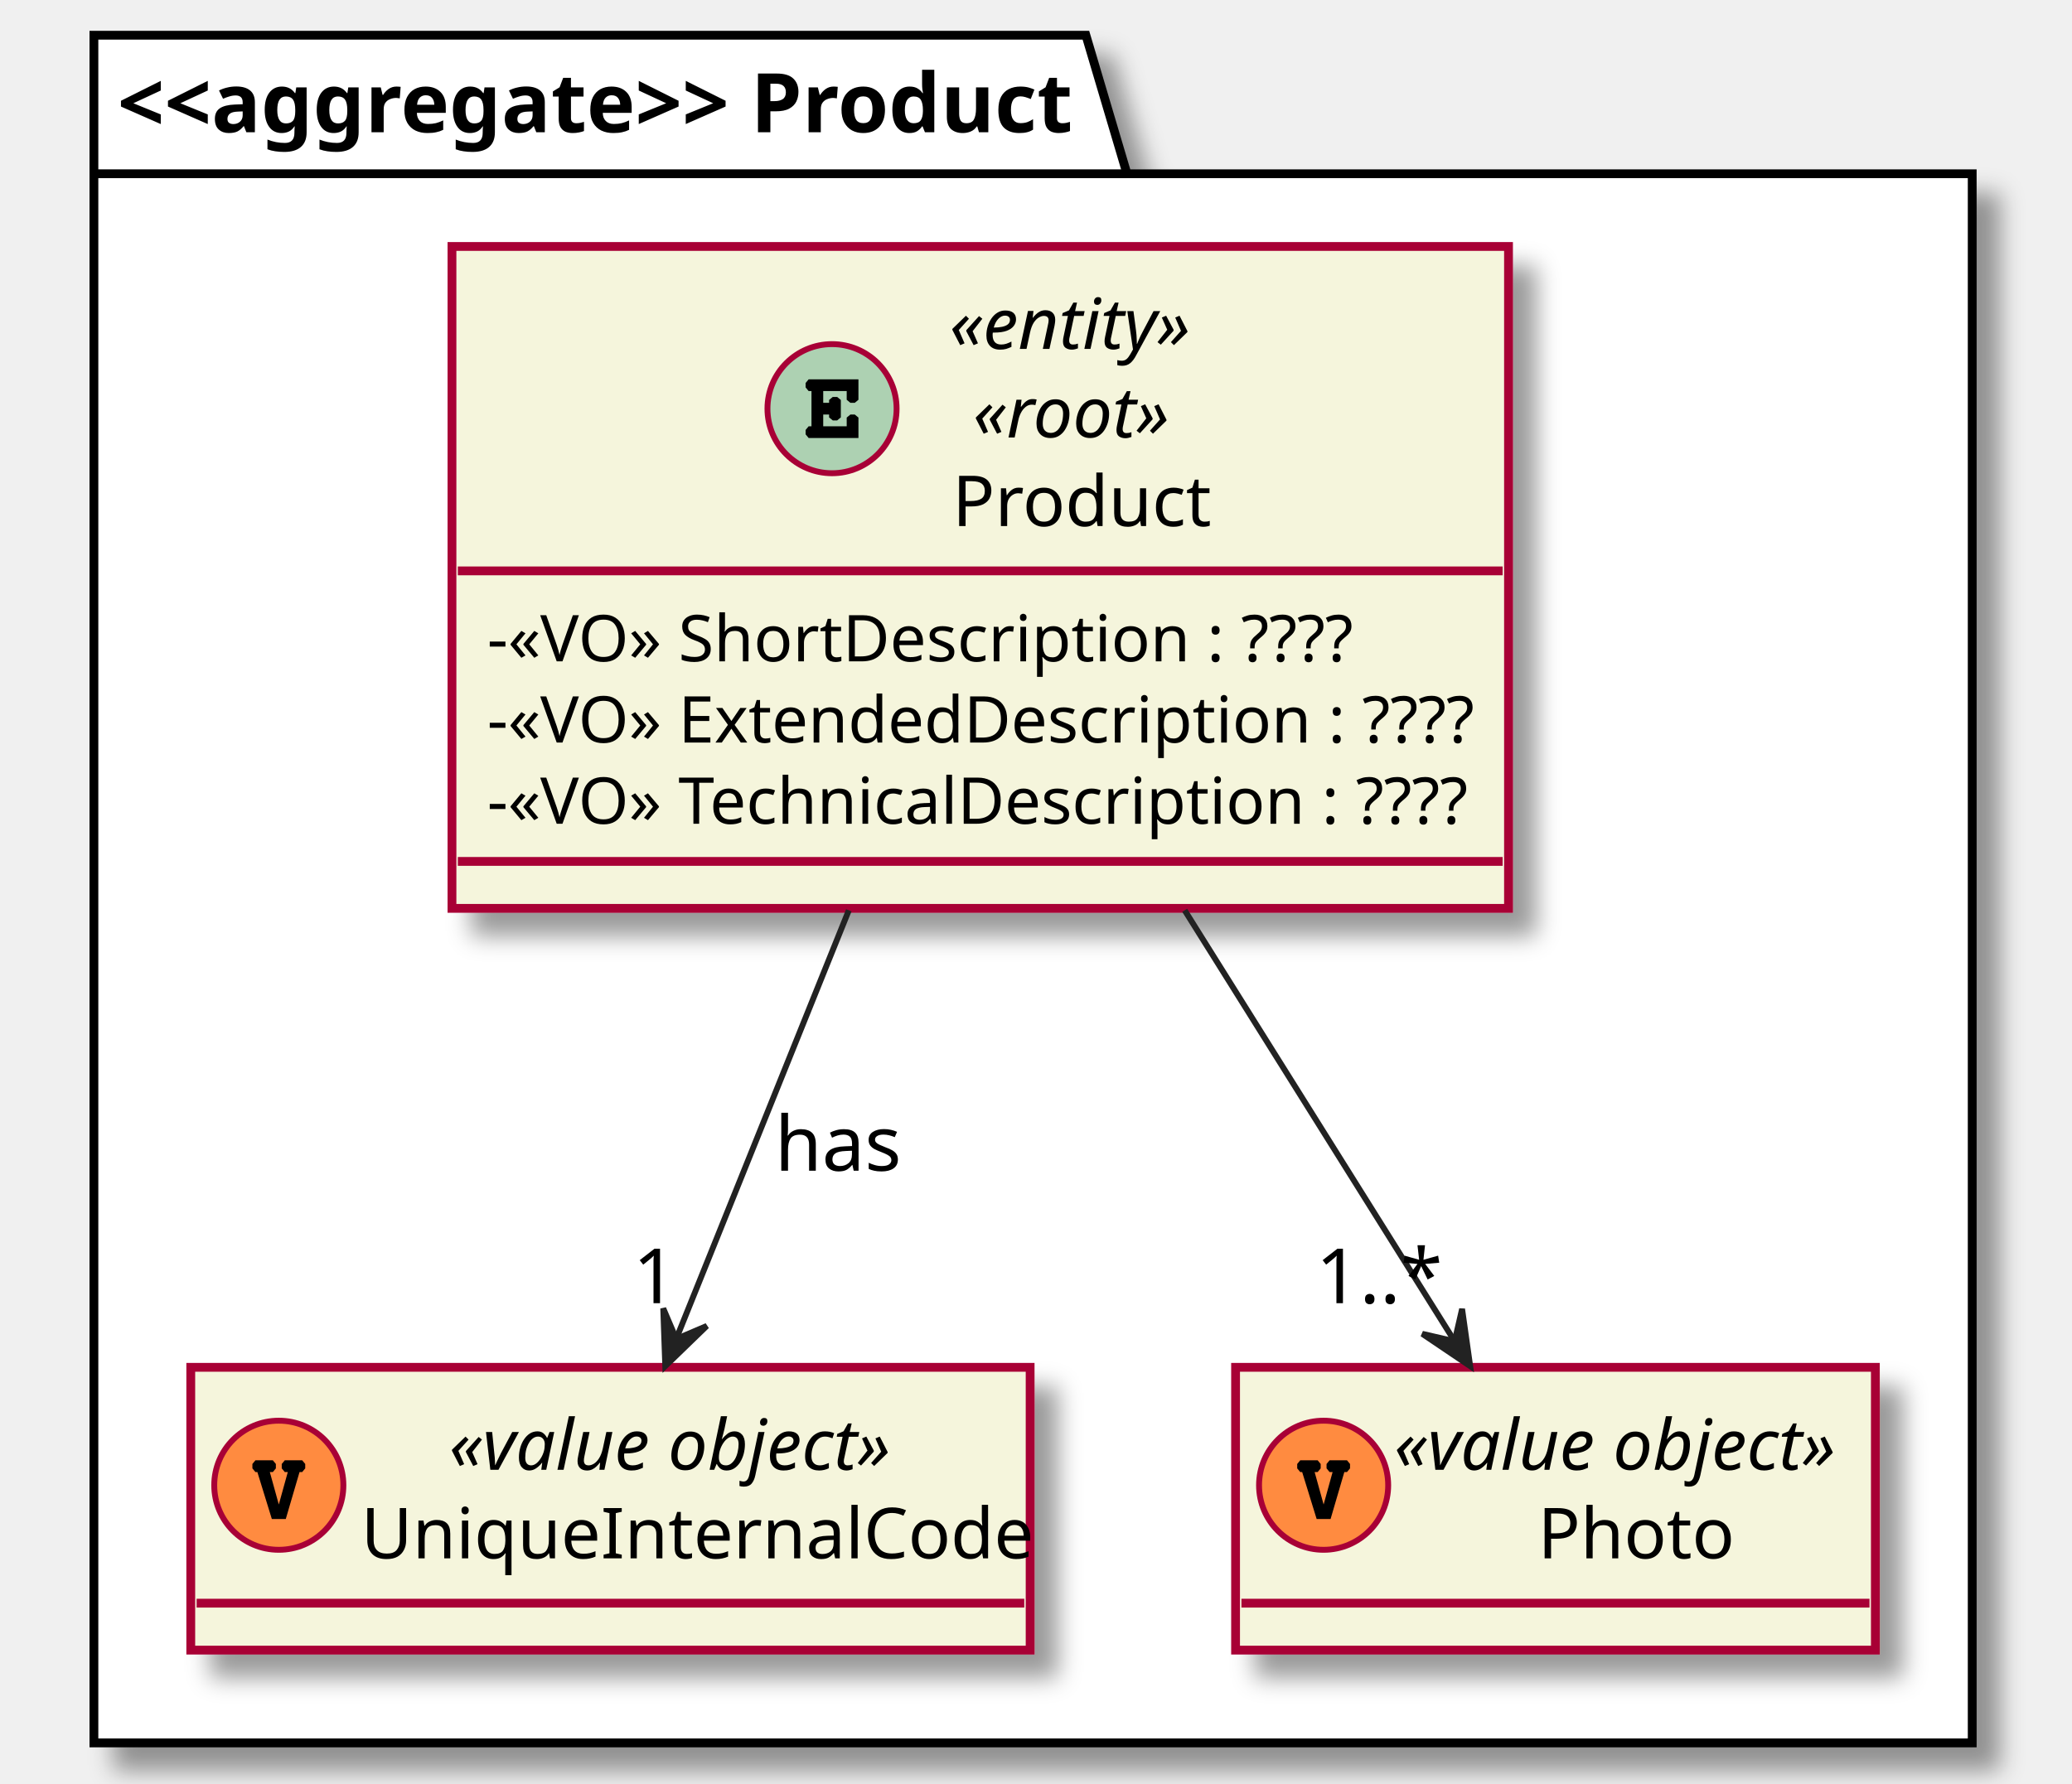
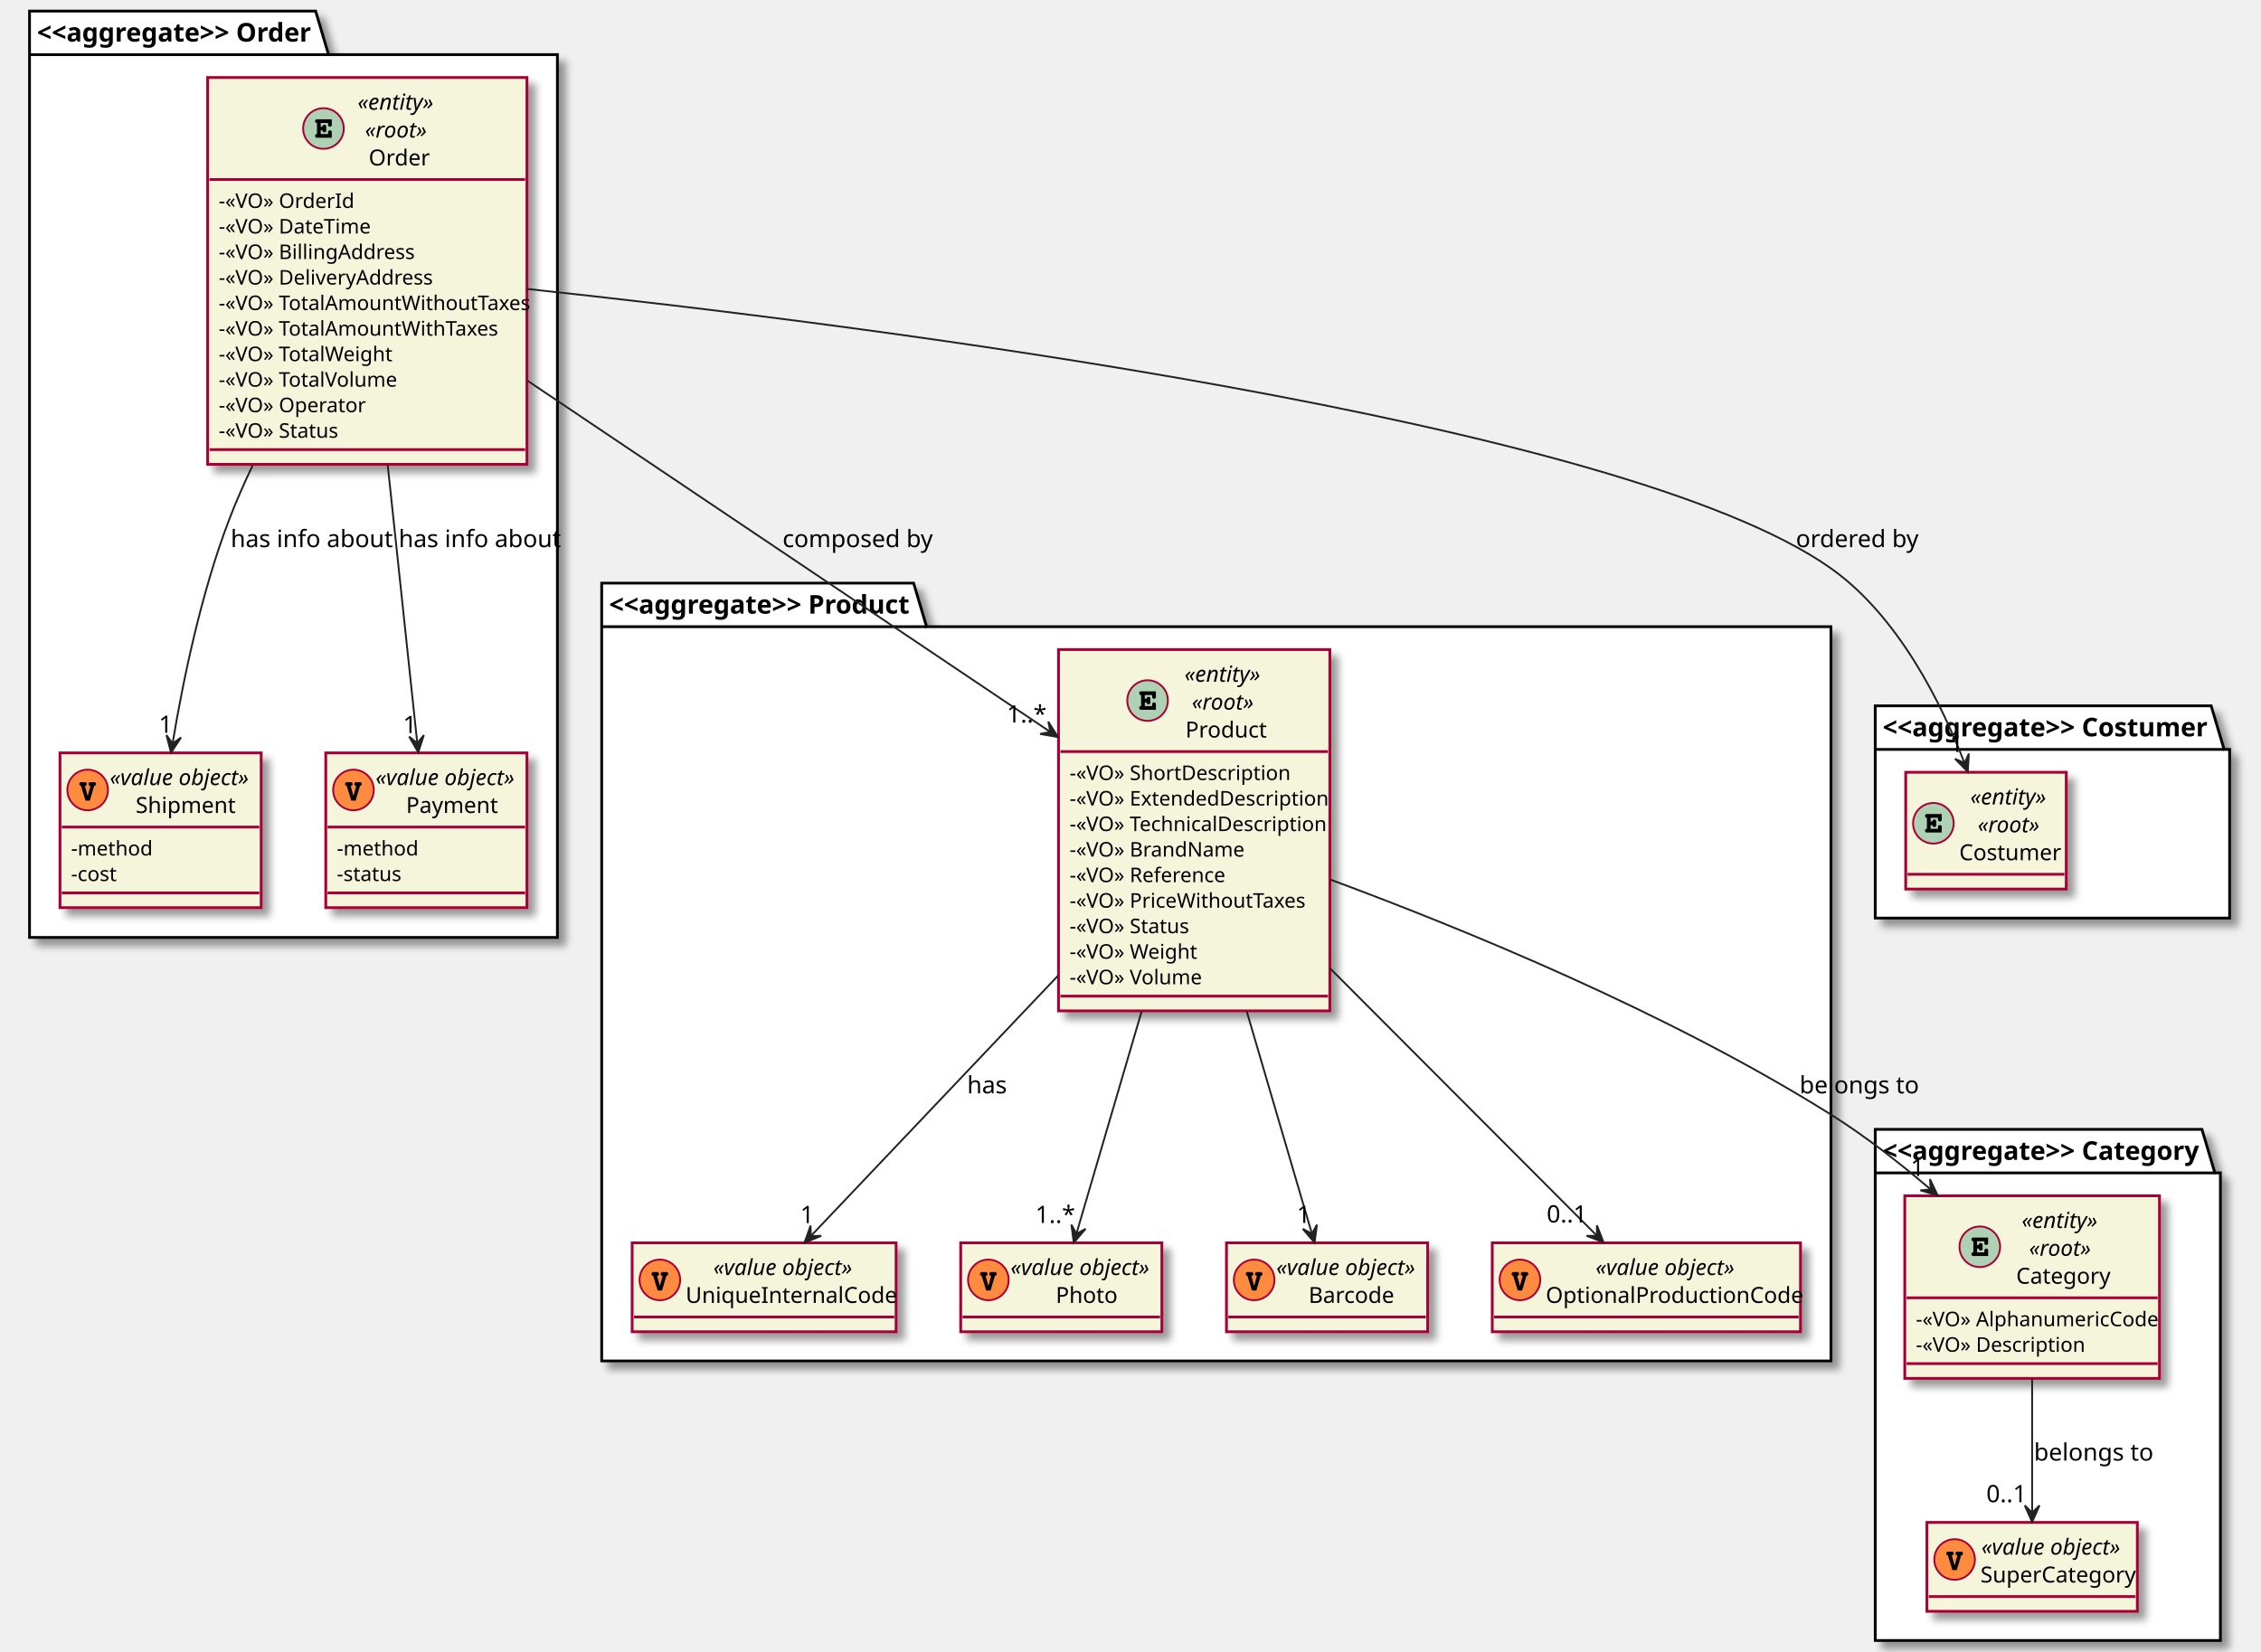
- <svg xmlns="http://www.w3.org/2000/svg" contentScriptType="application/ecmascript" contentStyleType="text/css" height="304px" preserveAspectRatio="none" style="width:353px;height:304px;" version="1.1" viewBox="0 0 353 304" width="353px" zoomAndPan="magnify">
+ <svg xmlns="http://www.w3.org/2000/svg" contentScriptType="application/ecmascript" contentStyleType="text/css" height="537.6px" preserveAspectRatio="none" style="width:735px;height:537px;" version="1.1" viewBox="0 0 735 537" width="735px" zoomAndPan="magnify">
  <defs>
-     <filter height="300%" id="f1txo6muoe4wqa" width="300%" x="-1" y="-1">
-       <feGaussianBlur result="blurOut" stdDeviation="2.0" />
+     <filter height="300%" id="f122rplu92x7py" width="300%" x="-1" y="-1">
+       <feGaussianBlur result="blurOut" stdDeviation="1.2" />
      <feColorMatrix in="blurOut" result="blurOut2" type="matrix" values="0 0 0 0 0 0 0 0 0 0 0 0 0 0 0 0 0 0 .4 0" />
-       <feOffset dx="4.0" dy="4.0" in="blurOut2" result="blurOut3" />
+       <feOffset dx="2.4" dy="2.4" in="blurOut2" result="blurOut3" />
      <feBlend in="SourceGraphic" in2="blurOut3" mode="normal" />
    </filter>
  </defs>
  <g>
-     <polygon fill="#FFFFFF" filter="url(#f1txo6muoe4wqa)" points="16,6,185,6,192,29.609,336,29.609,336,297,16,297,16,6" style="stroke:#000000;stroke-width:1.5;" />
-     <line style="stroke:#000000;stroke-width:1.5;" x1="16" x2="192" y1="29.609" y2="29.609" />
-     <text fill="#000000" font-family="sans-serif" font-size="14" font-weight="bold" lengthAdjust="spacing" textLength="163" x="20" y="22.533">&lt;&lt;aggregate&gt;&gt; Product</text>
-     <rect codeLine="17" fill="#F5F5DC" filter="url(#f1txo6muoe4wqa)" height="112.789" id="Product" style="stroke:#A80036;stroke-width:1.5;" width="180" x="77" y="42" />
-     <ellipse cx="141.75" cy="69.641" fill="#ADD1B2" rx="11" ry="11" style="stroke:#A80036;stroke-width:1.0;" />
-     <path d="M140.25,70.641 L140.25,72.641 L144.25,72.641 L144.25,71.641 L144.25,71.156 L144.875,70.641 L145.25,70.641 L145.625,70.641 L146.25,71.156 L146.25,71.641 L146.25,74.641 L138.25,74.641 L137.766,74.641 L137.25,74.016 L137.25,73.641 L137.25,73.266 L137.766,72.641 L138.25,72.641 L138.25,72.641 L138.25,66.641 L138.25,66.641 L137.766,66.641 L137.25,66.016 L137.25,65.641 L137.25,65.266 L137.766,64.641 L138.25,64.641 L146.25,64.641 L146.25,67.641 L146.25,68.125 L145.625,68.641 L145.25,68.641 L144.875,68.641 L144.25,68.125 L144.25,67.641 L144.25,66.641 L140.25,66.641 L140.25,68.641 L141.25,68.641 L141.25,68.156 L141.25,68.156 L141.875,67.641 L142.25,67.641 L142.625,67.641 L143.25,68.156 L143.25,68.641 L143.25,70.641 L143.25,71.125 L142.625,71.641 L142.625,71.641 L142.25,71.641 L141.875,71.641 L141.25,71.125 L141.25,71.125 L141.25,70.641 L140.25,70.641 Z " fill="#000000" />
-     <text fill="#000000" font-family="sans-serif" font-size="12" font-style="italic" lengthAdjust="spacing" textLength="43" x="161.75" y="59.457">«entity»</text>
-     <text fill="#000000" font-family="sans-serif" font-size="12" font-style="italic" lengthAdjust="spacing" textLength="35" x="165.75" y="74.551">«root»</text>
-     <text fill="#000000" font-family="sans-serif" font-size="12" lengthAdjust="spacing" textLength="42" x="162.25" y="89.644">Product</text>
-     <line style="stroke:#A80036;stroke-width:1.5;" x1="78" x2="256" y1="97.281" y2="97.281" />
-     <text fill="#000000" font-family="sans-serif" font-size="11" lengthAdjust="spacing" textLength="148" x="83" y="112.7">-«VO» ShortDescription : ????</text>
-     <text fill="#000000" font-family="sans-serif" font-size="11" lengthAdjust="spacing" textLength="167" x="83" y="126.536">-«VO» ExtendedDescription : ????</text>
-     <text fill="#000000" font-family="sans-serif" font-size="11" lengthAdjust="spacing" textLength="168" x="83" y="140.372">-«VO» TechnicalDescription : ????</text>
-     <line style="stroke:#A80036;stroke-width:1.5;" x1="78" x2="256" y1="146.789" y2="146.789" />
-     <rect codeLine="27" fill="#F5F5DC" filter="url(#f1txo6muoe4wqa)" height="48.188" id="UniqueInternalCode" style="stroke:#A80036;stroke-width:1.5;" width="143" x="32.5" y="233" />
-     <ellipse cx="47.5" cy="253.094" fill="#FF8B40" rx="11" ry="11" style="stroke:#A80036;stroke-width:1.0;" />
-     <path d="M47.5,256.375 L49.031,250.844 L49.031,250.844 L48.516,250.844 L48,250.219 L48,249.844 L48,249.469 L48.516,248.844 L49.031,248.844 L50.906,248.844 L51.484,248.844 L52,249.469 L52,249.844 L52,250.219 L51.484,250.844 L51.484,250.844 L51.031,250.844 L48.688,258.844 L46.312,258.844 L43.844,250.844 L43.516,250.844 L43.516,250.844 L43,250.219 L43,249.844 L43,249.469 L43.516,248.844 L44.094,248.844 L45.969,248.844 L46.484,248.844 L47,249.469 L47,249.844 L47,250.219 L46.484,250.844 L45.969,250.844 L45.969,250.844 L47.5,256.375 Z " fill="#000000" />
-     <text fill="#000000" font-family="sans-serif" font-size="12" font-style="italic" lengthAdjust="spacing" textLength="81" x="76.5" y="250.457">«value object»</text>
-     <text fill="#000000" font-family="sans-serif" font-size="12" lengthAdjust="spacing" textLength="111" x="61.5" y="265.551">UniqueInternalCode</text>
-     <line style="stroke:#A80036;stroke-width:1.5;" x1="33.5" x2="174.5" y1="273.188" y2="273.188" />
-     <rect codeLine="28" fill="#F5F5DC" filter="url(#f1txo6muoe4wqa)" height="48.188" id="Photo" style="stroke:#A80036;stroke-width:1.5;" width="109" x="210.5" y="233" />
-     <ellipse cx="225.5" cy="253.094" fill="#FF8B40" rx="11" ry="11" style="stroke:#A80036;stroke-width:1.0;" />
-     <path d="M225.5,256.375 L227.031,250.844 L227.031,250.844 L226.516,250.844 L226,250.219 L226,249.844 L226,249.469 L226.516,248.844 L227.031,248.844 L228.906,248.844 L229.484,248.844 L230,249.469 L230,249.844 L230,250.219 L229.484,250.844 L229.484,250.844 L229.031,250.844 L226.688,258.844 L224.312,258.844 L221.844,250.844 L221.516,250.844 L221.516,250.844 L221,250.219 L221,249.844 L221,249.469 L221.516,248.844 L222.094,248.844 L223.969,248.844 L224.484,248.844 L225,249.469 L225,249.844 L225,250.219 L224.484,250.844 L223.969,250.844 L223.969,250.844 L225.5,256.375 Z " fill="#000000" />
-     <text fill="#000000" font-family="sans-serif" font-size="12" font-style="italic" lengthAdjust="spacing" textLength="81" x="237.5" y="250.457">«value object»</text>
-     <text fill="#000000" font-family="sans-serif" font-size="12" lengthAdjust="spacing" textLength="32" x="262" y="265.551">Photo</text>
-     <line style="stroke:#A80036;stroke-width:1.5;" x1="211.5" x2="318.5" y1="273.188" y2="273.188" />
-     <path codeLine="30" d="M144.61,155.12 C134.66,179.84 123.38,207.87 115.23,228.09 " fill="none" id="Product-to-UniqueInternalCode" style="stroke:#222222;stroke-width:1.0;" />
-     <polygon fill="#222222" points="113.34,232.8,120.415,225.948,115.209,228.163,112.995,222.957,113.34,232.8" style="stroke:#222222;stroke-width:1.0;" />
-     <text fill="#000000" font-family="sans-serif" font-size="13" lengthAdjust="spacing" textLength="21" x="132" y="199.495">has</text>
-     <text fill="#000000" font-family="sans-serif" font-size="13" lengthAdjust="spacing" textLength="7" x="107.837" y="222.065">1</text>
-     <path codeLine="31" d="M201.83,155.12 C217.38,179.95 235.01,208.1 247.69,228.35 " fill="none" id="Product-to-Photo" style="stroke:#222222;stroke-width:1.0;" />
-     <polygon fill="#222222" points="250.47,232.8,249.092,223.048,247.82,228.56,242.308,227.288,250.47,232.8" style="stroke:#222222;stroke-width:1.0;" />
-     <text fill="#000000" font-family="sans-serif" font-size="13" lengthAdjust="spacing" textLength="20" x="224.184" y="222.065">1..*</text>
+     <polygon fill="#FFFFFF" filter="url(#f122rplu92x7py)" points="195.6,189.6,297,189.6,301.2,203.766,595.2,203.766,595.2,442.5,195.6,442.5,195.6,189.6" style="stroke:#000000;stroke-width:0.9;" />
+     <line style="stroke:#000000;stroke-width:0.9;" x1="195.6" x2="301.2" y1="203.766" y2="203.766" />
+     <text fill="#000000" font-family="sans-serif" font-size="8.4" font-weight="bold" lengthAdjust="spacing" textLength="97.8" x="198" y="199.52">&lt;&lt;aggregate&gt;&gt; Product</text>
+     <polygon fill="#FFFFFF" filter="url(#f122rplu92x7py)" points="609.6,367.2,715.8,367.2,720,381.366,721.8,381.366,721.8,533.4,609.6,533.4,609.6,367.2" style="stroke:#000000;stroke-width:0.9;" />
+     <line style="stroke:#000000;stroke-width:0.9;" x1="609.6" x2="720" y1="381.366" y2="381.366" />
+     <text fill="#000000" font-family="sans-serif" font-size="8.4" font-weight="bold" lengthAdjust="spacing" textLength="102.6" x="612" y="377.12">&lt;&lt;aggregate&gt;&gt; Category</text>
+     <polygon fill="#FFFFFF" filter="url(#f122rplu92x7py)" points="9.6,3.6,102.6,3.6,106.8,17.766,181.2,17.766,181.2,304.8,9.6,304.8,9.6,3.6" style="stroke:#000000;stroke-width:0.9;" />
+     <line style="stroke:#000000;stroke-width:0.9;" x1="9.6" x2="106.8" y1="17.766" y2="17.766" />
+     <text fill="#000000" font-family="sans-serif" font-size="8.4" font-weight="bold" lengthAdjust="spacing" textLength="89.4" x="12" y="13.52">&lt;&lt;aggregate&gt;&gt; Order</text>
+     <polygon fill="#FFFFFF" filter="url(#f122rplu92x7py)" points="609.6,229.5,718.8,229.5,723,243.666,724.8,243.666,724.8,298.5,609.6,298.5,609.6,229.5" style="stroke:#000000;stroke-width:0.9;" />
+     <line style="stroke:#000000;stroke-width:0.9;" x1="609.6" x2="723" y1="243.666" y2="243.666" />
+     <text fill="#000000" font-family="sans-serif" font-size="8.4" font-weight="bold" lengthAdjust="spacing" textLength="105.6" x="612" y="239.42">&lt;&lt;aggregate&gt;&gt; Costumer</text>
+     <rect codeLine="36" fill="#F5F5DC" filter="url(#f122rplu92x7py)" height="117.483" id="Product" style="stroke:#A80036;stroke-width:0.9;" width="88.2" x="344.1" y="211.2" />
+     <ellipse cx="373.05" cy="227.784" fill="#ADD1B2" rx="6.6" ry="6.6" style="stroke:#A80036;stroke-width:0.6;" />
+     <path d="M372.15,228.384 L372.15,229.584 L374.55,229.584 L374.55,228.984 L374.55,228.694 L374.925,228.384 L375.15,228.384 L375.375,228.384 L375.75,228.694 L375.75,228.984 L375.75,230.784 L370.95,230.784 L370.659,230.784 L370.35,230.409 L370.35,230.184 L370.35,229.959 L370.659,229.584 L370.95,229.584 L370.95,229.584 L370.95,225.984 L370.95,225.984 L370.659,225.984 L370.35,225.609 L370.35,225.384 L370.35,225.159 L370.659,224.784 L370.95,224.784 L375.75,224.784 L375.75,226.584 L375.75,226.875 L375.375,227.184 L375.15,227.184 L374.925,227.184 L374.55,226.875 L374.55,226.584 L374.55,225.984 L372.15,225.984 L372.15,227.184 L372.75,227.184 L372.75,226.894 L372.75,226.894 L373.125,226.584 L373.35,226.584 L373.575,226.584 L373.95,226.894 L373.95,227.184 L373.95,228.384 L373.95,228.675 L373.575,228.984 L373.575,228.984 L373.35,228.984 L373.125,228.984 L372.75,228.675 L372.75,228.675 L372.75,228.384 L372.15,228.384 Z " fill="#000000" />
+     <text fill="#000000" font-family="sans-serif" font-size="7.2" font-style="italic" lengthAdjust="spacing" textLength="25.8" x="385.05" y="221.674">«entity»</text>
+     <text fill="#000000" font-family="sans-serif" font-size="7.2" font-style="italic" lengthAdjust="spacing" textLength="21" x="387.45" y="230.731">«root»</text>
+     <text fill="#000000" font-family="sans-serif" font-size="7.2" lengthAdjust="spacing" textLength="25.2" x="385.35" y="239.787">Product</text>
+     <line style="stroke:#A80036;stroke-width:0.9;" x1="344.7" x2="431.7" y1="244.369" y2="244.369" />
+     <text fill="#000000" font-family="sans-serif" font-size="6.6" lengthAdjust="spacing" textLength="69" x="347.7" y="253.62">-«VO» ShortDescription</text>
+     <text fill="#000000" font-family="sans-serif" font-size="6.6" lengthAdjust="spacing" textLength="80.4" x="347.7" y="261.922">-«VO» ExtendedDescription</text>
+     <text fill="#000000" font-family="sans-serif" font-size="6.6" lengthAdjust="spacing" textLength="81" x="347.7" y="270.223">-«VO» TechnicalDescription</text>
+     <text fill="#000000" font-family="sans-serif" font-size="6.6" lengthAdjust="spacing" textLength="54.6" x="347.7" y="278.525">-«VO» BrandName</text>
+     <text fill="#000000" font-family="sans-serif" font-size="6.6" lengthAdjust="spacing" textLength="51.6" x="347.7" y="286.826">-«VO» Reference</text>
+     <text fill="#000000" font-family="sans-serif" font-size="6.6" lengthAdjust="spacing" textLength="75" x="347.7" y="295.128">-«VO» PriceWithoutTaxes</text>
+     <text fill="#000000" font-family="sans-serif" font-size="6.6" lengthAdjust="spacing" textLength="39.6" x="347.7" y="303.43">-«VO» Status</text>
+     <text fill="#000000" font-family="sans-serif" font-size="6.6" lengthAdjust="spacing" textLength="40.8" x="347.7" y="311.731">-«VO» Weight</text>
+     <text fill="#000000" font-family="sans-serif" font-size="6.6" lengthAdjust="spacing" textLength="42.6" x="347.7" y="320.033">-«VO» Volume</text>
+     <line style="stroke:#A80036;stroke-width:0.9;" x1="344.7" x2="431.7" y1="323.883" y2="323.883" />
+     <rect codeLine="48" fill="#F5F5DC" filter="url(#f122rplu92x7py)" height="28.913" id="UniqueInternalCode" style="stroke:#A80036;stroke-width:0.9;" width="85.8" x="205.5" y="404.1" />
+     <ellipse cx="214.5" cy="416.156" fill="#FF8B40" rx="6.6" ry="6.6" style="stroke:#A80036;stroke-width:0.6;" />
+     <path d="M214.5,418.125 L215.419,414.806 L215.419,414.806 L215.109,414.806 L214.8,414.431 L214.8,414.206 L214.8,413.981 L215.109,413.606 L215.419,413.606 L216.544,413.606 L216.891,413.606 L217.2,413.981 L217.2,414.206 L217.2,414.431 L216.891,414.806 L216.891,414.806 L216.619,414.806 L215.213,419.606 L213.787,419.606 L212.306,414.806 L212.109,414.806 L212.109,414.806 L211.8,414.431 L211.8,414.206 L211.8,413.981 L212.109,413.606 L212.456,413.606 L213.581,413.606 L213.891,413.606 L214.2,413.981 L214.2,414.206 L214.2,414.431 L213.891,414.806 L213.581,414.806 L213.581,414.806 L214.5,418.125 Z " fill="#000000" />
+     <text fill="#000000" font-family="sans-serif" font-size="7.2" font-style="italic" lengthAdjust="spacing" textLength="48.6" x="231.9" y="414.574">«value object»</text>
+     <text fill="#000000" font-family="sans-serif" font-size="7.2" lengthAdjust="spacing" textLength="66.6" x="222.9" y="423.63">UniqueInternalCode</text>
+     <line style="stroke:#A80036;stroke-width:0.9;" x1="206.1" x2="290.7" y1="428.212" y2="428.212" />
+     <rect codeLine="49" fill="#F5F5DC" filter="url(#f122rplu92x7py)" height="28.913" id="Photo" style="stroke:#A80036;stroke-width:0.9;" width="65.4" x="312.3" y="404.1" />
+     <ellipse cx="321.3" cy="416.156" fill="#FF8B40" rx="6.6" ry="6.6" style="stroke:#A80036;stroke-width:0.6;" />
+     <path d="M321.3,418.125 L322.219,414.806 L322.219,414.806 L321.909,414.806 L321.6,414.431 L321.6,414.206 L321.6,413.981 L321.909,413.606 L322.219,413.606 L323.344,413.606 L323.691,413.606 L324,413.981 L324,414.206 L324,414.431 L323.691,414.806 L323.691,414.806 L323.419,414.806 L322.012,419.606 L320.587,419.606 L319.106,414.806 L318.909,414.806 L318.909,414.806 L318.6,414.431 L318.6,414.206 L318.6,413.981 L318.909,413.606 L319.256,413.606 L320.381,413.606 L320.691,413.606 L321,413.981 L321,414.206 L321,414.431 L320.691,414.806 L320.381,414.806 L320.381,414.806 L321.3,418.125 Z " fill="#000000" />
+     <text fill="#000000" font-family="sans-serif" font-size="7.2" font-style="italic" lengthAdjust="spacing" textLength="48.6" x="328.5" y="414.574">«value object»</text>
+     <text fill="#000000" font-family="sans-serif" font-size="7.2" lengthAdjust="spacing" textLength="19.2" x="343.2" y="423.63">Photo</text>
+     <line style="stroke:#A80036;stroke-width:0.9;" x1="312.9" x2="377.1" y1="428.212" y2="428.212" />
+     <rect codeLine="50" fill="#F5F5DC" filter="url(#f122rplu92x7py)" height="28.913" id="Barcode" style="stroke:#A80036;stroke-width:0.9;" width="65.4" x="398.7" y="404.1" />
+     <ellipse cx="407.7" cy="416.156" fill="#FF8B40" rx="6.6" ry="6.6" style="stroke:#A80036;stroke-width:0.6;" />
+     <path d="M407.7,418.125 L408.619,414.806 L408.619,414.806 L408.309,414.806 L408,414.431 L408,414.206 L408,413.981 L408.309,413.606 L408.619,413.606 L409.744,413.606 L410.091,413.606 L410.4,413.981 L410.4,414.206 L410.4,414.431 L410.091,414.806 L410.091,414.806 L409.819,414.806 L408.413,419.606 L406.988,419.606 L405.506,414.806 L405.309,414.806 L405.309,414.806 L405,414.431 L405,414.206 L405,413.981 L405.309,413.606 L405.656,413.606 L406.781,413.606 L407.091,413.606 L407.4,413.981 L407.4,414.206 L407.4,414.431 L407.091,414.806 L406.781,414.806 L406.781,414.806 L407.7,418.125 Z " fill="#000000" />
+     <text fill="#000000" font-family="sans-serif" font-size="7.2" font-style="italic" lengthAdjust="spacing" textLength="48.6" x="414.9" y="414.574">«value object»</text>
+     <text fill="#000000" font-family="sans-serif" font-size="7.2" lengthAdjust="spacing" textLength="27.6" x="425.4" y="423.63">Barcode</text>
+     <line style="stroke:#A80036;stroke-width:0.9;" x1="399.3" x2="463.5" y1="428.212" y2="428.212" />
+     <rect codeLine="51" fill="#F5F5DC" filter="url(#f122rplu92x7py)" height="28.913" id="OptionalProductionCode" style="stroke:#A80036;stroke-width:0.9;" width="100.2" x="485.1" y="404.1" />
+     <ellipse cx="494.1" cy="416.156" fill="#FF8B40" rx="6.6" ry="6.6" style="stroke:#A80036;stroke-width:0.6;" />
+     <path d="M494.1,418.125 L495.019,414.806 L495.019,414.806 L494.709,414.806 L494.4,414.431 L494.4,414.206 L494.4,413.981 L494.709,413.606 L495.019,413.606 L496.144,413.606 L496.491,413.606 L496.8,413.981 L496.8,414.206 L496.8,414.431 L496.491,414.806 L496.491,414.806 L496.219,414.806 L494.812,419.606 L493.387,419.606 L491.906,414.806 L491.709,414.806 L491.709,414.806 L491.4,414.431 L491.4,414.206 L491.4,413.981 L491.709,413.606 L492.056,413.606 L493.181,413.606 L493.491,413.606 L493.8,413.981 L493.8,414.206 L493.8,414.431 L493.491,414.806 L493.181,414.806 L493.181,414.806 L494.1,418.125 Z " fill="#000000" />
+     <text fill="#000000" font-family="sans-serif" font-size="7.2" font-style="italic" lengthAdjust="spacing" textLength="48.6" x="518.7" y="414.574">«value object»</text>
+     <text fill="#000000" font-family="sans-serif" font-size="7.2" lengthAdjust="spacing" textLength="81" x="502.5" y="423.63">OptionalProductionCode</text>
+     <line style="stroke:#A80036;stroke-width:0.9;" x1="485.7" x2="584.7" y1="428.212" y2="428.212" />
+     <rect codeLine="54" fill="#F5F5DC" filter="url(#f122rplu92x7py)" height="59.372" id="Category" style="stroke:#A80036;stroke-width:0.9;" width="82.8" x="619.2" y="388.8" />
+     <ellipse cx="643.59" cy="405.384" fill="#ADD1B2" rx="6.6" ry="6.6" style="stroke:#A80036;stroke-width:0.6;" />
+     <path d="M642.69,405.984 L642.69,407.184 L645.09,407.184 L645.09,406.584 L645.09,406.294 L645.465,405.984 L645.69,405.984 L645.915,405.984 L646.29,406.294 L646.29,406.584 L646.29,408.384 L641.49,408.384 L641.199,408.384 L640.89,408.009 L640.89,407.784 L640.89,407.559 L641.199,407.184 L641.49,407.184 L641.49,407.184 L641.49,403.584 L641.49,403.584 L641.199,403.584 L640.89,403.209 L640.89,402.984 L640.89,402.759 L641.199,402.384 L641.49,402.384 L646.29,402.384 L646.29,404.184 L646.29,404.475 L645.915,404.784 L645.69,404.784 L645.465,404.784 L645.09,404.475 L645.09,404.184 L645.09,403.584 L642.69,403.584 L642.69,404.784 L643.29,404.784 L643.29,404.494 L643.29,404.494 L643.665,404.184 L643.89,404.184 L644.115,404.184 L644.49,404.494 L644.49,404.784 L644.49,405.984 L644.49,406.275 L644.115,406.584 L644.115,406.584 L643.89,406.584 L643.665,406.584 L643.29,406.275 L643.29,406.275 L643.29,405.984 L642.69,405.984 Z " fill="#000000" />
+     <text fill="#000000" font-family="sans-serif" font-size="7.2" font-style="italic" lengthAdjust="spacing" textLength="25.8" x="657.21" y="399.274">«entity»</text>
+     <text fill="#000000" font-family="sans-serif" font-size="7.2" font-style="italic" lengthAdjust="spacing" textLength="21" x="659.61" y="408.33">«root»</text>
+     <text fill="#000000" font-family="sans-serif" font-size="7.2" lengthAdjust="spacing" textLength="29.4" x="655.41" y="417.387">Category</text>
+     <line style="stroke:#A80036;stroke-width:0.9;" x1="619.8" x2="701.4" y1="421.969" y2="421.969" />
+     <text fill="#000000" font-family="sans-serif" font-size="6.6" lengthAdjust="spacing" textLength="75.6" x="622.8" y="431.22">-«VO» AlphanumericCode</text>
+     <text fill="#000000" font-family="sans-serif" font-size="6.6" lengthAdjust="spacing" textLength="53.4" x="622.8" y="439.522">-«VO» Description</text>
+     <line style="stroke:#A80036;stroke-width:0.9;" x1="619.8" x2="701.4" y1="443.372" y2="443.372" />
+     <rect codeLine="59" fill="#F5F5DC" filter="url(#f122rplu92x7py)" height="28.913" id="SuperCategory" style="stroke:#A80036;stroke-width:0.9;" width="68.4" x="626.4" y="495" />
+     <ellipse cx="635.4" cy="507.056" fill="#FF8B40" rx="6.6" ry="6.6" style="stroke:#A80036;stroke-width:0.6;" />
+     <path d="M635.4,509.025 L636.319,505.706 L636.319,505.706 L636.009,505.706 L635.7,505.331 L635.7,505.106 L635.7,504.881 L636.009,504.506 L636.319,504.506 L637.444,504.506 L637.791,504.506 L638.1,504.881 L638.1,505.106 L638.1,505.331 L637.791,505.706 L637.791,505.706 L637.519,505.706 L636.112,510.506 L634.688,510.506 L633.206,505.706 L633.009,505.706 L633.009,505.706 L632.7,505.331 L632.7,505.106 L632.7,504.881 L633.009,504.506 L633.356,504.506 L634.481,504.506 L634.791,504.506 L635.1,504.881 L635.1,505.106 L635.1,505.331 L634.791,505.706 L634.481,505.706 L634.481,505.706 L635.4,509.025 Z " fill="#000000" />
+     <text fill="#000000" font-family="sans-serif" font-size="7.2" font-style="italic" lengthAdjust="spacing" textLength="48.6" x="644.1" y="505.474">«value object»</text>
+     <text fill="#000000" font-family="sans-serif" font-size="7.2" lengthAdjust="spacing" textLength="49.2" x="643.8" y="514.53">SuperCategory</text>
+     <line style="stroke:#A80036;stroke-width:0.9;" x1="627" x2="694.2" y1="519.112" y2="519.112" />
+     <rect codeLine="62" fill="#F5F5DC" filter="url(#f122rplu92x7py)" height="125.784" id="Order" style="stroke:#A80036;stroke-width:0.9;" width="103.8" x="67.5" y="25.2" />
+     <ellipse cx="105.15" cy="41.784" fill="#ADD1B2" rx="6.6" ry="6.6" style="stroke:#A80036;stroke-width:0.6;" />
+     <path d="M104.25,42.384 L104.25,43.584 L106.65,43.584 L106.65,42.984 L106.65,42.694 L107.025,42.384 L107.25,42.384 L107.475,42.384 L107.85,42.694 L107.85,42.984 L107.85,44.784 L103.05,44.784 L102.759,44.784 L102.45,44.409 L102.45,44.184 L102.45,43.959 L102.759,43.584 L103.05,43.584 L103.05,43.584 L103.05,39.984 L103.05,39.984 L102.759,39.984 L102.45,39.609 L102.45,39.384 L102.45,39.159 L102.759,38.784 L103.05,38.784 L107.85,38.784 L107.85,40.584 L107.85,40.875 L107.475,41.184 L107.25,41.184 L107.025,41.184 L106.65,40.875 L106.65,40.584 L106.65,39.984 L104.25,39.984 L104.25,41.184 L104.85,41.184 L104.85,40.894 L104.85,40.894 L105.225,40.584 L105.45,40.584 L105.675,40.584 L106.05,40.894 L106.05,41.184 L106.05,42.384 L106.05,42.675 L105.675,42.984 L105.675,42.984 L105.45,42.984 L105.225,42.984 L104.85,42.675 L104.85,42.675 L104.85,42.384 L104.25,42.384 Z " fill="#000000" />
+     <text fill="#000000" font-family="sans-serif" font-size="7.2" font-style="italic" lengthAdjust="spacing" textLength="25.8" x="116.25" y="35.674">«entity»</text>
+     <text fill="#000000" font-family="sans-serif" font-size="7.2" font-style="italic" lengthAdjust="spacing" textLength="21" x="118.65" y="44.73">«root»</text>
+     <text fill="#000000" font-family="sans-serif" font-size="7.2" lengthAdjust="spacing" textLength="18.6" x="119.85" y="53.787">Order</text>
+     <line style="stroke:#A80036;stroke-width:0.9;" x1="68.1" x2="170.7" y1="58.369" y2="58.369" />
+     <text fill="#000000" font-family="sans-serif" font-size="6.6" lengthAdjust="spacing" textLength="42.6" x="71.1" y="67.62">-«VO» OrderId</text>
+     <text fill="#000000" font-family="sans-serif" font-size="6.6" lengthAdjust="spacing" textLength="47.4" x="71.1" y="75.922">-«VO» DateTime</text>
+     <text fill="#000000" font-family="sans-serif" font-size="6.6" lengthAdjust="spacing" textLength="62.4" x="71.1" y="84.223">-«VO» BillingAddress</text>
+     <text fill="#000000" font-family="sans-serif" font-size="6.6" lengthAdjust="spacing" textLength="69.6" x="71.1" y="92.525">-«VO» DeliveryAddress</text>
+     <text fill="#000000" font-family="sans-serif" font-size="6.6" lengthAdjust="spacing" textLength="96.6" x="71.1" y="100.826">-«VO» TotalAmountWithoutTaxes</text>
+     <text fill="#000000" font-family="sans-serif" font-size="6.6" lengthAdjust="spacing" textLength="87.6" x="71.1" y="109.128">-«VO» TotalAmountWithTaxes</text>
+     <text fill="#000000" font-family="sans-serif" font-size="6.6" lengthAdjust="spacing" textLength="54.6" x="71.1" y="117.43">-«VO» TotalWeight</text>
+     <text fill="#000000" font-family="sans-serif" font-size="6.6" lengthAdjust="spacing" textLength="56.4" x="71.1" y="125.731">-«VO» TotalVolume</text>
+     <text fill="#000000" font-family="sans-serif" font-size="6.6" lengthAdjust="spacing" textLength="46.8" x="71.1" y="134.033">-«VO» Operator</text>
+     <text fill="#000000" font-family="sans-serif" font-size="6.6" lengthAdjust="spacing" textLength="39.6" x="71.1" y="142.334">-«VO» Status</text>
+     <line style="stroke:#A80036;stroke-width:0.9;" x1="68.1" x2="170.7" y1="146.184" y2="146.184" />
+     <rect codeLine="76" fill="#F5F5DC" filter="url(#f122rplu92x7py)" height="50.316" id="Shipment" style="stroke:#A80036;stroke-width:0.9;" width="65.4" x="19.5" y="244.8" />
+     <ellipse cx="28.5" cy="256.856" fill="#FF8B40" rx="6.6" ry="6.6" style="stroke:#A80036;stroke-width:0.6;" />
+     <path d="M28.5,258.825 L29.419,255.506 L29.419,255.506 L29.109,255.506 L28.8,255.131 L28.8,254.906 L28.8,254.681 L29.109,254.306 L29.419,254.306 L30.544,254.306 L30.891,254.306 L31.2,254.681 L31.2,254.906 L31.2,255.131 L30.891,255.506 L30.891,255.506 L30.619,255.506 L29.212,260.306 L27.788,260.306 L26.306,255.506 L26.109,255.506 L26.109,255.506 L25.8,255.131 L25.8,254.906 L25.8,254.681 L26.109,254.306 L26.456,254.306 L27.581,254.306 L27.891,254.306 L28.2,254.681 L28.2,254.906 L28.2,255.131 L27.891,255.506 L27.581,255.506 L27.581,255.506 L28.5,258.825 Z " fill="#000000" />
+     <text fill="#000000" font-family="sans-serif" font-size="7.2" font-style="italic" lengthAdjust="spacing" textLength="48.6" x="35.7" y="255.274">«value object»</text>
+     <text fill="#000000" font-family="sans-serif" font-size="7.2" lengthAdjust="spacing" textLength="31.8" x="44.1" y="264.33">Shipment</text>
+     <line style="stroke:#A80036;stroke-width:0.9;" x1="20.1" x2="84.3" y1="268.913" y2="268.913" />
+     <text fill="#000000" font-family="sans-serif" font-size="6.6" lengthAdjust="spacing" textLength="23.4" x="23.1" y="278.164">-method</text>
+     <text fill="#000000" font-family="sans-serif" font-size="6.6" lengthAdjust="spacing" textLength="15" x="23.1" y="286.465">-cost</text>
+     <line style="stroke:#A80036;stroke-width:0.9;" x1="20.1" x2="84.3" y1="290.316" y2="290.316" />
+     <rect codeLine="81" fill="#F5F5DC" filter="url(#f122rplu92x7py)" height="50.316" id="Payment" style="stroke:#A80036;stroke-width:0.9;" width="65.4" x="105.9" y="244.8" />
+     <ellipse cx="114.9" cy="256.856" fill="#FF8B40" rx="6.6" ry="6.6" style="stroke:#A80036;stroke-width:0.6;" />
+     <path d="M114.9,258.825 L115.819,255.506 L115.819,255.506 L115.509,255.506 L115.2,255.131 L115.2,254.906 L115.2,254.681 L115.509,254.306 L115.819,254.306 L116.944,254.306 L117.291,254.306 L117.6,254.681 L117.6,254.906 L117.6,255.131 L117.291,255.506 L117.291,255.506 L117.019,255.506 L115.612,260.306 L114.188,260.306 L112.706,255.506 L112.509,255.506 L112.509,255.506 L112.2,255.131 L112.2,254.906 L112.2,254.681 L112.509,254.306 L112.856,254.306 L113.981,254.306 L114.291,254.306 L114.6,254.681 L114.6,254.906 L114.6,255.131 L114.291,255.506 L113.981,255.506 L113.981,255.506 L114.9,258.825 Z " fill="#000000" />
+     <text fill="#000000" font-family="sans-serif" font-size="7.2" font-style="italic" lengthAdjust="spacing" textLength="48.6" x="122.1" y="255.274">«value object»</text>
+     <text fill="#000000" font-family="sans-serif" font-size="7.2" lengthAdjust="spacing" textLength="28.8" x="132" y="264.33">Payment</text>
+     <line style="stroke:#A80036;stroke-width:0.9;" x1="106.5" x2="170.7" y1="268.913" y2="268.913" />
+     <text fill="#000000" font-family="sans-serif" font-size="6.6" lengthAdjust="spacing" textLength="23.4" x="109.5" y="278.164">-method</text>
+     <text fill="#000000" font-family="sans-serif" font-size="6.6" lengthAdjust="spacing" textLength="20.4" x="109.5" y="286.465">-status</text>
+     <line style="stroke:#A80036;stroke-width:0.9;" x1="106.5" x2="170.7" y1="290.316" y2="290.316" />
+     <rect codeLine="86" fill="#F5F5DC" filter="url(#f122rplu92x7py)" height="37.969" id="Costumer" style="stroke:#A80036;stroke-width:0.9;" width="52.2" x="619.5" y="251.1" />
+     <ellipse cx="628.5" cy="267.684" fill="#ADD1B2" rx="6.6" ry="6.6" style="stroke:#A80036;stroke-width:0.6;" />
+     <path d="M627.6,268.284 L627.6,269.484 L630,269.484 L630,268.884 L630,268.594 L630.375,268.284 L630.6,268.284 L630.825,268.284 L631.2,268.594 L631.2,268.884 L631.2,270.684 L626.4,270.684 L626.109,270.684 L625.8,270.309 L625.8,270.084 L625.8,269.859 L626.109,269.484 L626.4,269.484 L626.4,269.484 L626.4,265.884 L626.4,265.884 L626.109,265.884 L625.8,265.509 L625.8,265.284 L625.8,265.059 L626.109,264.684 L626.4,264.684 L631.2,264.684 L631.2,266.484 L631.2,266.775 L630.825,267.084 L630.6,267.084 L630.375,267.084 L630,266.775 L630,266.484 L630,265.884 L627.6,265.884 L627.6,267.084 L628.2,267.084 L628.2,266.794 L628.2,266.794 L628.575,266.484 L628.8,266.484 L629.025,266.484 L629.4,266.794 L629.4,267.084 L629.4,268.284 L629.4,268.575 L629.025,268.884 L629.025,268.884 L628.8,268.884 L628.575,268.884 L628.2,268.575 L628.2,268.575 L628.2,268.284 L627.6,268.284 Z " fill="#000000" />
+     <text fill="#000000" font-family="sans-serif" font-size="7.2" font-style="italic" lengthAdjust="spacing" textLength="25.8" x="640.5" y="261.574">«entity»</text>
+     <text fill="#000000" font-family="sans-serif" font-size="7.2" font-style="italic" lengthAdjust="spacing" textLength="21" x="642.9" y="270.63">«root»</text>
+     <text fill="#000000" font-family="sans-serif" font-size="7.2" lengthAdjust="spacing" textLength="33" x="636.9" y="279.687">Costumer</text>
+     <line style="stroke:#A80036;stroke-width:0.9;" x1="620.1" x2="671.1" y1="284.269" y2="284.269" />
+     <path codeLine="88" d="M343.968,317.208 C316.524,346.122 282.954,381.492 263.784,401.688 " fill="none" id="Product-to-UniqueInternalCode" style="stroke:#222222;stroke-width:0.6;" />
+     <polygon fill="#222222" points="261.522,404.076,266.98,401.811,263.587,401.9,263.498,398.507,261.522,404.076" style="stroke:#222222;stroke-width:0.6;" />
+     <text fill="#000000" font-family="sans-serif" font-size="7.8" lengthAdjust="spacing" textLength="12.6" x="314.4" y="355.497">has</text>
+     <text fill="#000000" font-family="sans-serif" font-size="7.8" lengthAdjust="spacing" textLength="4.2" x="260.146" y="397.659">1</text>
+     <path codeLine="89" d="M371.124,328.818 C363.504,354.816 355.086,383.502 349.926,401.112 " fill="none" id="Product-to-Photo" style="stroke:#222222;stroke-width:0.6;" />
+     <polygon fill="#222222" points="349.062,404.052,352.894,399.554,349.912,401.175,348.291,398.193,349.062,404.052" style="stroke:#222222;stroke-width:0.6;" />
+     <text fill="#000000" font-family="sans-serif" font-size="7.8" lengthAdjust="spacing" textLength="12" x="336.565" y="397.629">1..*</text>
+     <path codeLine="90" d="M405.276,328.818 C412.896,354.816 421.314,383.502 426.474,401.112 " fill="none" id="Product-to-Barcode" style="stroke:#222222;stroke-width:0.6;" />
+     <polygon fill="#222222" points="427.338,404.052,428.109,398.193,426.488,401.175,423.506,399.554,427.338,404.052" style="stroke:#222222;stroke-width:0.6;" />
+     <text fill="#000000" font-family="sans-serif" font-size="7.8" lengthAdjust="spacing" textLength="4.2" x="421.559" y="397.629">1</text>
+     <path codeLine="91" d="M432.306,314.796 C461.598,344.148 498.348,380.976 519.06,401.73 " fill="none" id="Product-to-OptionalProductionCode" style="stroke:#222222;stroke-width:0.6;" />
+     <polygon fill="#222222" points="521.262,403.932,519.13,398.421,519.136,401.815,515.742,401.822,521.262,403.932" style="stroke:#222222;stroke-width:0.6;" />
+     <text fill="#000000" font-family="sans-serif" font-size="7.8" lengthAdjust="spacing" textLength="13.2" x="502.799" y="397.479">0..1</text>
+     <path codeLine="92" d="M432.444,285.99 C475.65,301.974 542.424,329.274 595.2,362.4 C606.306,369.372 617.508,378.108 627.426,386.58 " fill="none" id="Product-to-Category" style="stroke:#222222;stroke-width:0.6;" />
+     <polygon fill="#222222" points="629.916,388.722,627.388,383.381,627.642,386.765,624.257,387.019,629.916,388.722" style="stroke:#222222;stroke-width:0.6;" />
+     <text fill="#000000" font-family="sans-serif" font-size="7.8" lengthAdjust="spacing" textLength="36" x="585" y="355.497">belongs to</text>
+     <text fill="#000000" font-family="sans-serif" font-size="7.8" lengthAdjust="spacing" textLength="4.2" x="621.106" y="382.373">1</text>
+     <path codeLine="94" d="M660.6,448.224 C660.6,462.654 660.6,479.574 660.6,491.856 " fill="none" id="Category-to-SuperCategory" style="stroke:#222222;stroke-width:0.6;" />
+     <polygon fill="#222222" points="660.6,494.874,663,489.474,660.6,491.874,658.2,489.474,660.6,494.874" style="stroke:#222222;stroke-width:0.6;" />
+     <text fill="#000000" font-family="sans-serif" font-size="7.8" lengthAdjust="spacing" textLength="36" x="661.2" y="474.897">belongs to</text>
+     <text fill="#000000" font-family="sans-serif" font-size="7.8" lengthAdjust="spacing" textLength="13.2" x="645.709" y="488.431">0..1</text>
+     <path codeLine="96" d="M171.324,93.948 C280.038,105.558 527.166,136.608 595.2,184.8 C617.076,200.292 631.062,228.54 638.616,248.112 " fill="none" id="Order-to-Costumer" style="stroke:#222222;stroke-width:0.6;" />
+     <polygon fill="#222222" points="639.684,250.932,640.029,245.033,638.628,248.124,635.537,246.723,639.684,250.932" style="stroke:#222222;stroke-width:0.6;" />
+     <text fill="#000000" font-family="sans-serif" font-size="7.8" lengthAdjust="spacing" textLength="36.6" x="583.8" y="177.897">ordered by</text>
+     <text fill="#000000" font-family="sans-serif" font-size="7.8" lengthAdjust="spacing" textLength="4.2" x="633.831" y="244.511">1</text>
+     <path codeLine="97" d="M171.384,123.726 C220.638,156.822 293.946,206.07 341.412,237.966 " fill="none" id="Order-to-Product" style="stroke:#222222;stroke-width:0.6;" />
+     <polygon fill="#222222" points="343.932,239.658,340.79,234.653,341.442,237.984,338.112,238.636,343.932,239.658" style="stroke:#222222;stroke-width:0.6;" />
+     <text fill="#000000" font-family="sans-serif" font-size="7.8" lengthAdjust="spacing" textLength="46.8" x="254.4" y="177.897">composed by</text>
+     <text fill="#000000" font-family="sans-serif" font-size="7.8" lengthAdjust="spacing" textLength="12" x="327.298" y="234.93">1..*</text>
+     <path codeLine="98" d="M82.11,151.38 C79.278,157.302 76.65,163.296 74.4,169.2 C65.358,192.924 59.502,221.28 56.088,241.764 " fill="none" id="Order-to-Shipment" style="stroke:#222222;stroke-width:0.6;" />
+     <polygon fill="#222222" points="55.602,244.728,58.85,239.791,56.091,241.768,54.114,239.009,55.602,244.728" style="stroke:#222222;stroke-width:0.6;" />
+     <text fill="#000000" font-family="sans-serif" font-size="7.8" lengthAdjust="spacing" textLength="48.6" x="75" y="177.897">has info about</text>
+     <text fill="#000000" font-family="sans-serif" font-size="7.8" lengthAdjust="spacing" textLength="4.2" x="51.618" y="238.269">1</text>
+     <path codeLine="99" d="M126.036,151.206 C129.3,181.944 133.08,217.458 135.63,241.47 " fill="none" id="Order-to-Payment" style="stroke:#222222;stroke-width:0.6;" />
+     <polygon fill="#222222" points="135.966,244.632,137.782,239.008,135.649,241.649,133.008,239.516,135.966,244.632" style="stroke:#222222;stroke-width:0.6;" />
+     <text fill="#000000" font-family="sans-serif" font-size="7.8" lengthAdjust="spacing" textLength="48.6" x="129.6" y="177.897">has info about</text>
+     <text fill="#000000" font-family="sans-serif" font-size="7.8" lengthAdjust="spacing" textLength="4.2" x="131.012" y="238.345">1</text>
  </g>
</svg>
